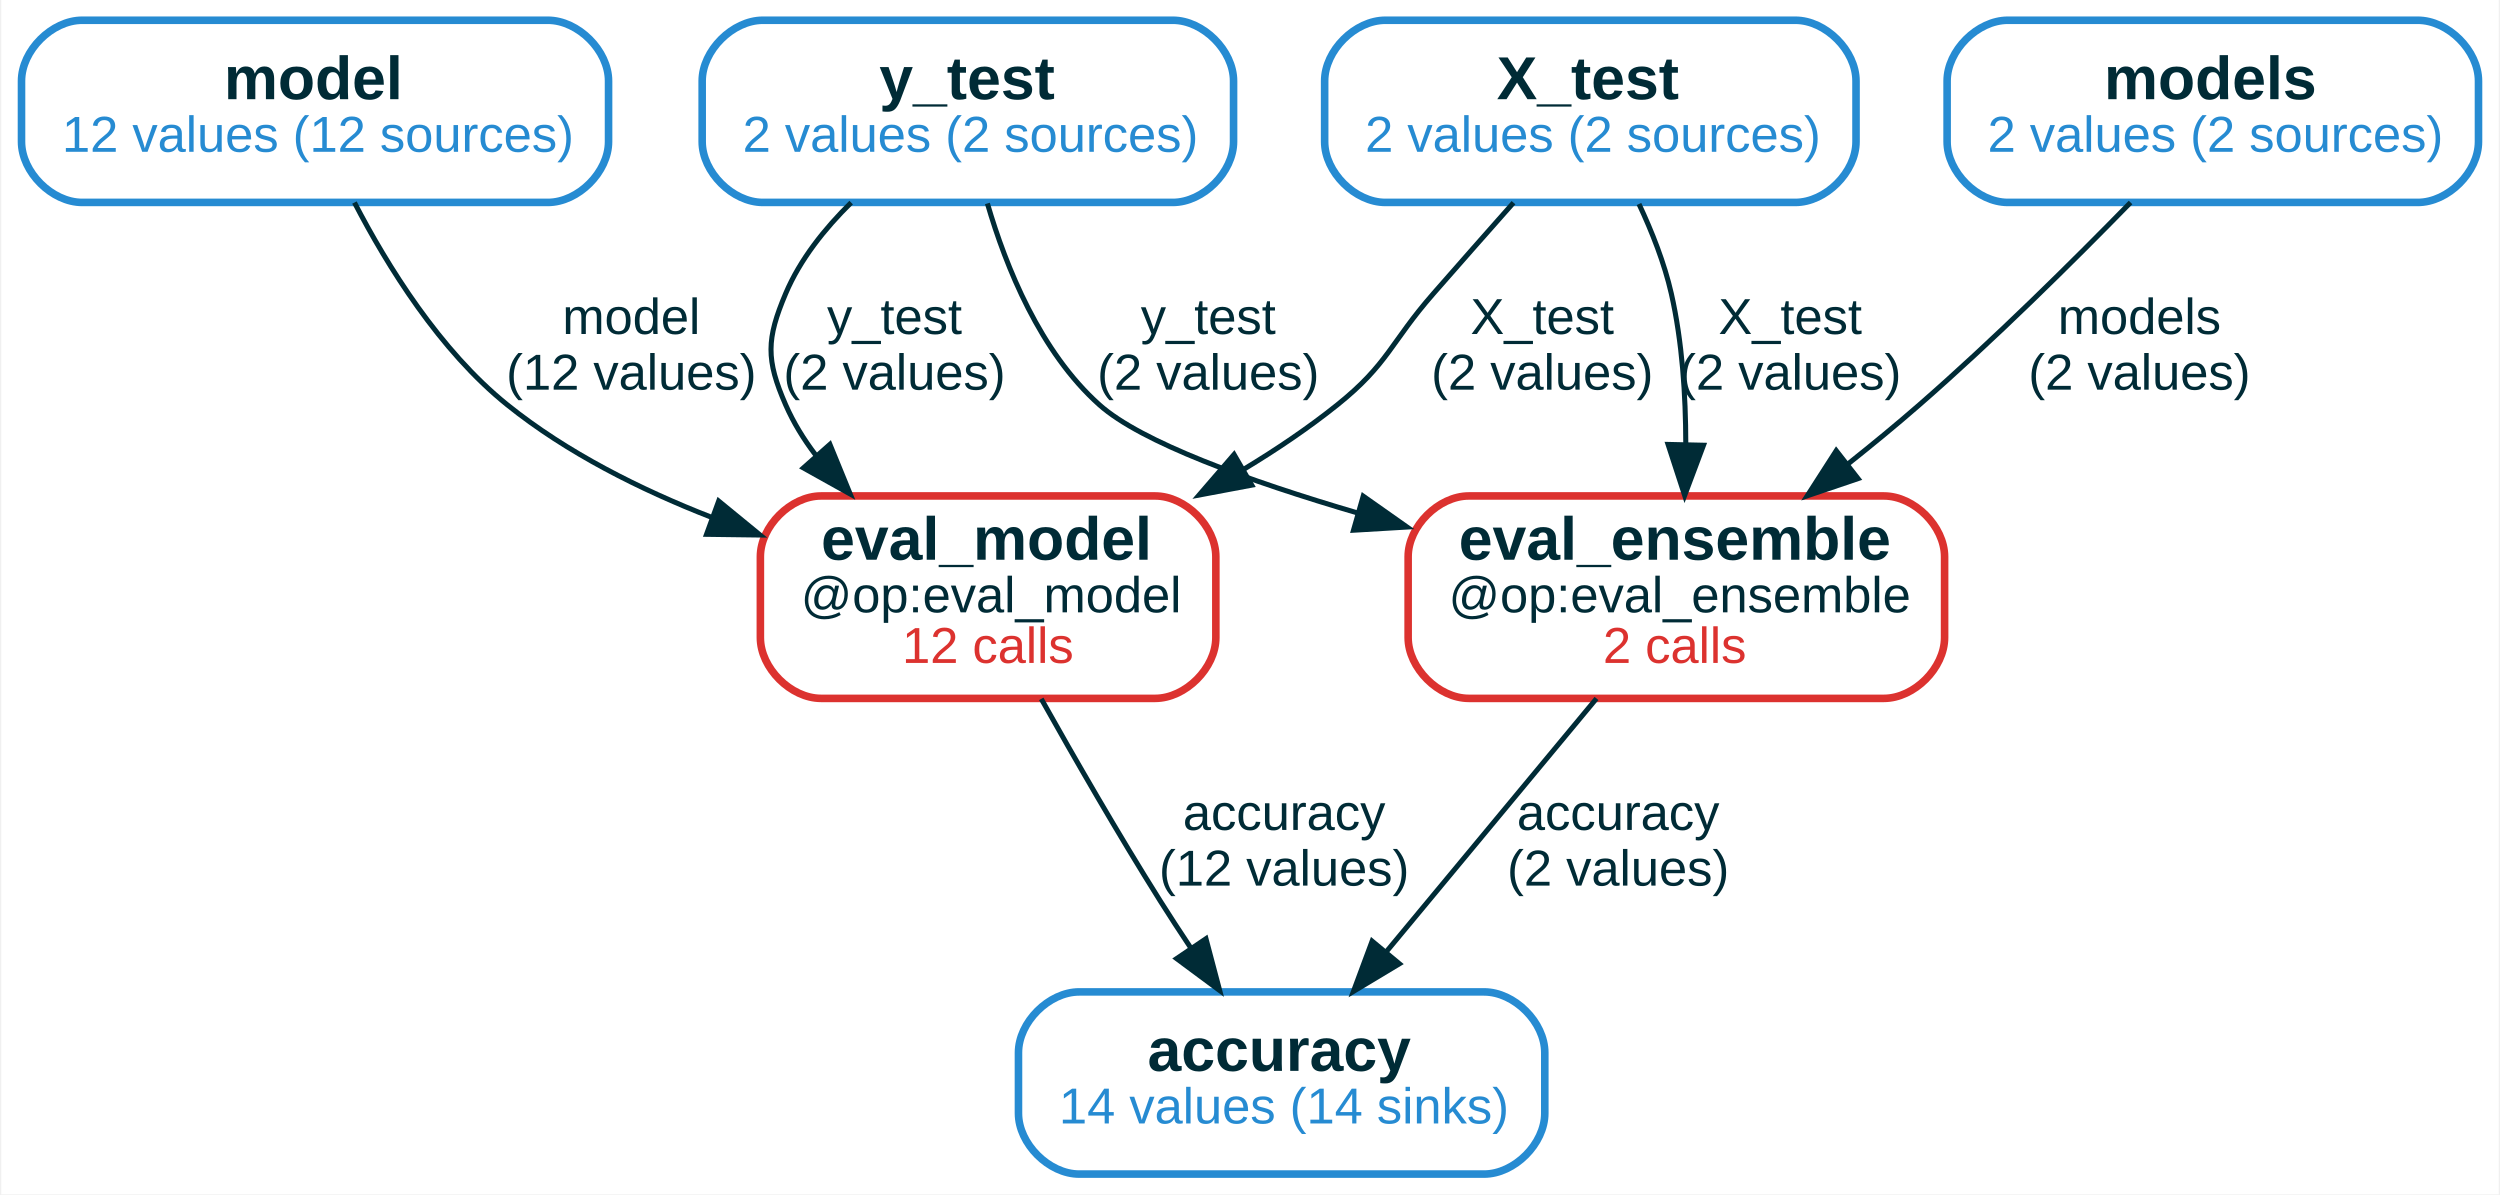
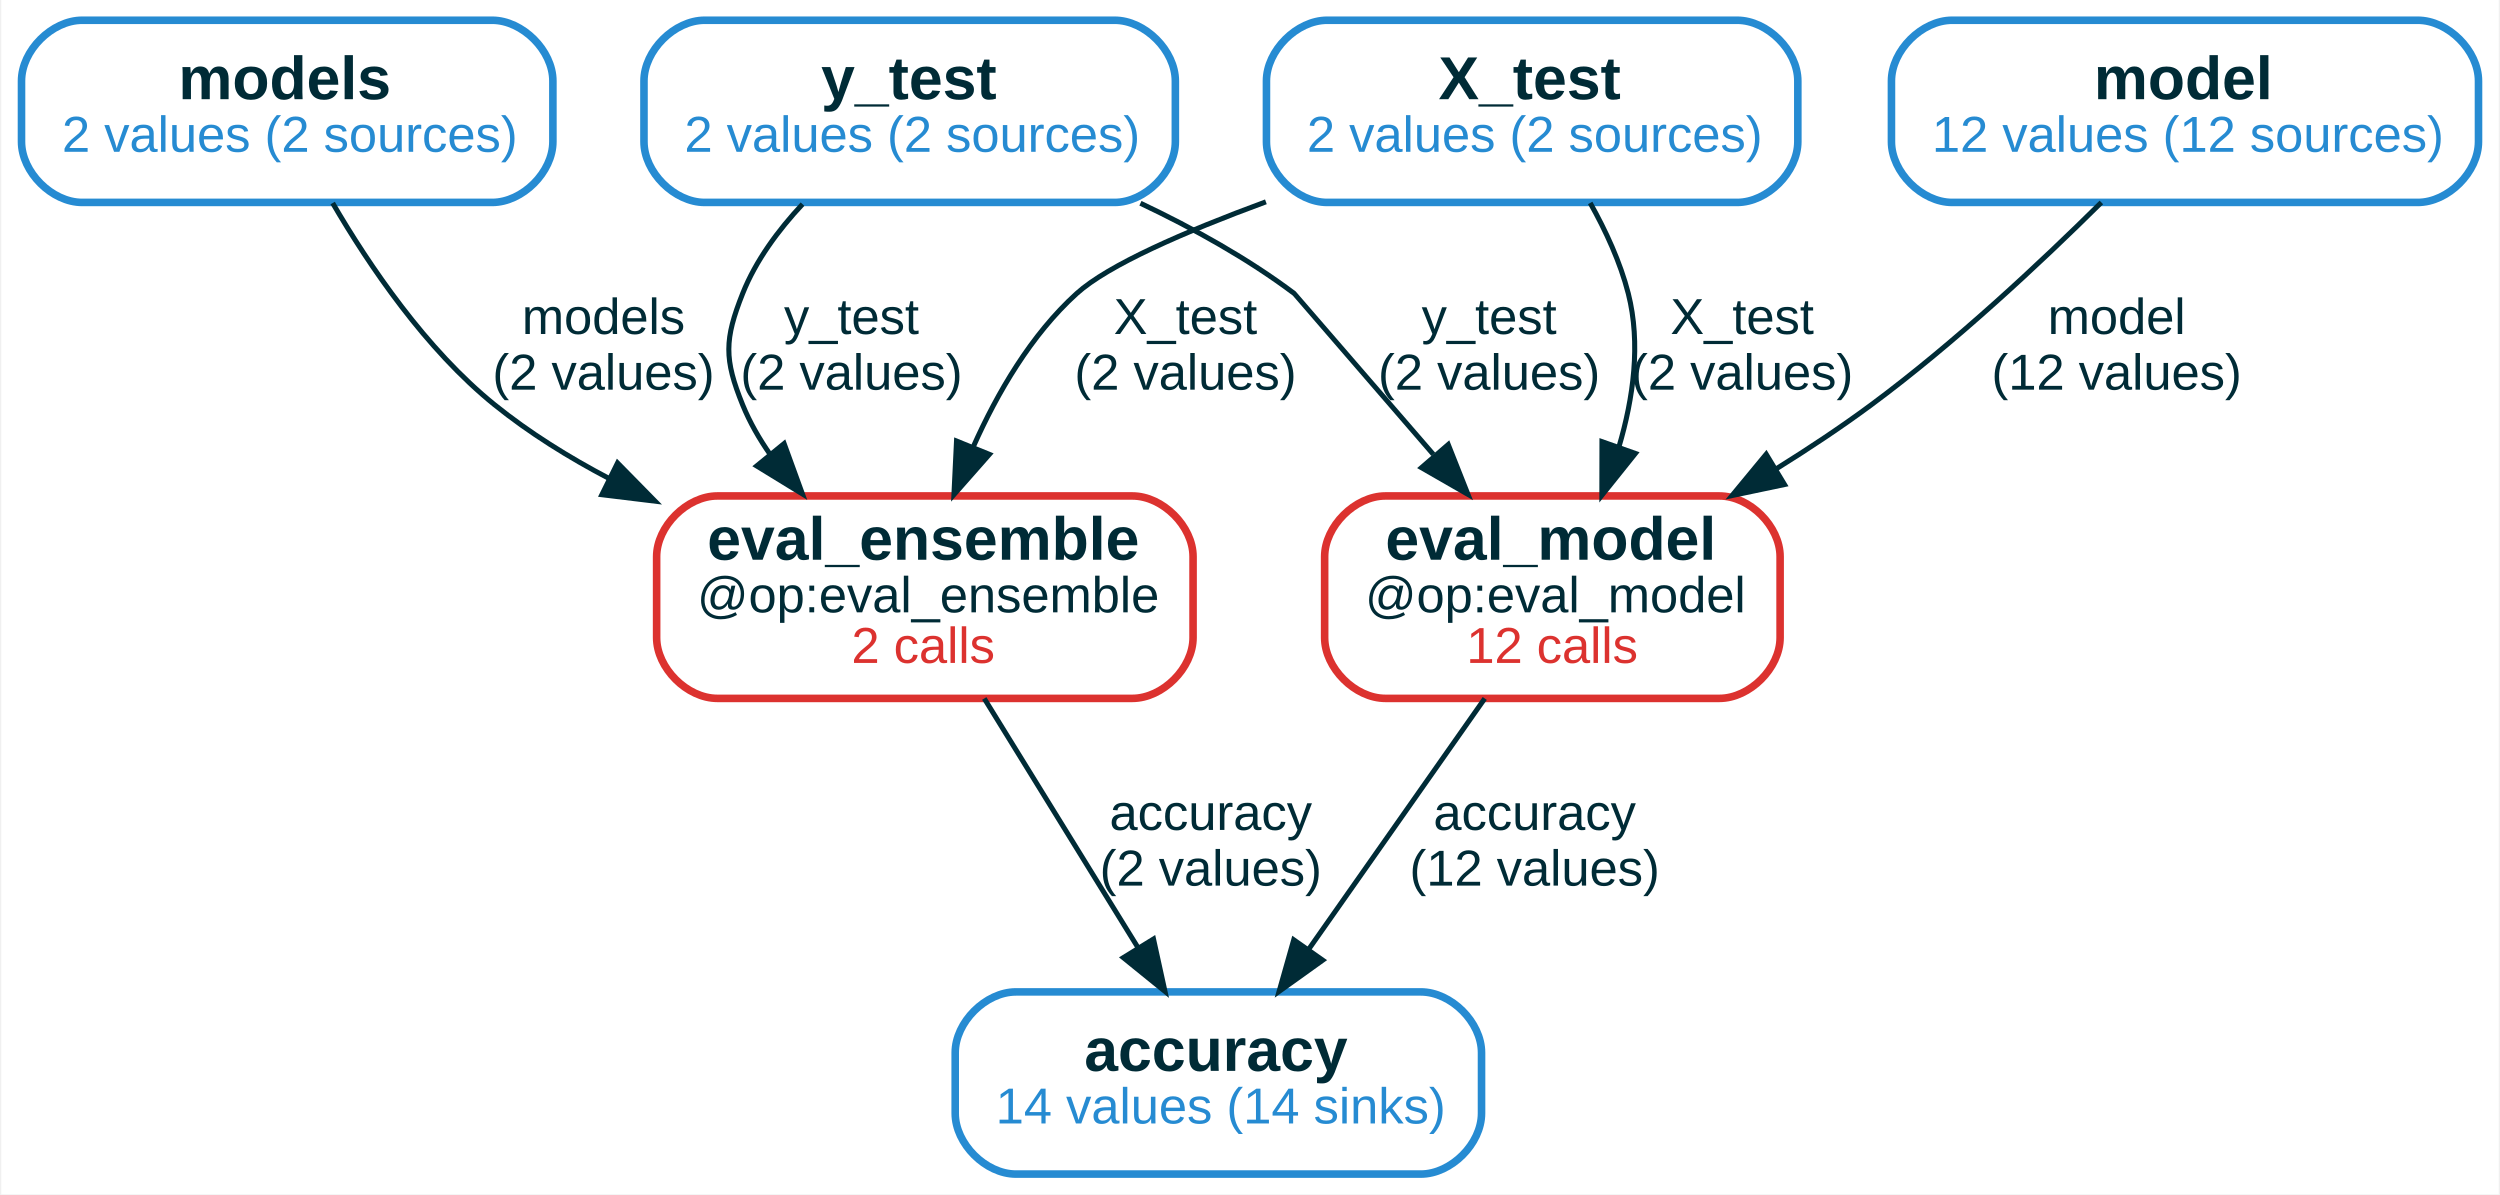
<svg xmlns="http://www.w3.org/2000/svg" width="494pt" height="236pt" viewBox="0.00 0.00 493.50 236.00">
  <g id="graph0" class="graph" transform="scale(1 1) rotate(0) translate(4 232)">
    <polygon fill="white" stroke="transparent" points="-4,4 -4,-232 489.5,-232 489.5,4 -4,4" />
    <g id="node1" class="node">
-       <path fill="none" stroke="#268bd2" stroke-width="1.5" d="M104,-228C104,-228 12,-228 12,-228 6,-228 0,-222 0,-216 0,-216 0,-204 0,-204 0,-198 6,-192 12,-192 12,-192 104,-192 104,-192 110,-192 116,-198 116,-204 116,-204 116,-216 116,-216 116,-222 110,-228 104,-228" />
-       <text text-anchor="start" x="40" y="-212.4" font-family="Liberation Sans,Helvetica,Arial,sans-serif" font-weight="bold" font-size="12.00" fill="#002b36">model</text>
-       <text text-anchor="start" x="8" y="-202" font-family="Liberation Sans,Helvetica,Arial,sans-serif" font-size="10.00" fill="#268bd2">12 values (12 sources)</text>
+       <path fill="none" stroke="#268bd2" stroke-width="1.5" d="M216,-228C216,-228 135,-228 135,-228 129,-228 123,-222 123,-216 123,-216 123,-204 123,-204 123,-198 129,-192 135,-192 135,-192 216,-192 216,-192 222,-192 228,-198 228,-204 228,-204 228,-216 228,-216 228,-222 222,-228 216,-228" />
+       <text text-anchor="start" x="158" y="-212.4" font-family="Liberation Sans,Helvetica,Arial,sans-serif" font-weight="bold" font-size="12.00" fill="#002b36">y_test</text>
+       <text text-anchor="start" x="131" y="-202" font-family="Liberation Sans,Helvetica,Arial,sans-serif" font-size="10.00" fill="#268bd2">2 values (2 sources)</text>
+     </g>
+     <g id="node6" class="node">
+       <path fill="none" stroke="#dc322f" stroke-width="1.5" d="M335.5,-134C335.5,-134 269.5,-134 269.5,-134 263.5,-134 257.5,-128 257.5,-122 257.5,-122 257.5,-106 257.5,-106 257.5,-100 263.5,-94 269.5,-94 269.5,-94 335.5,-94 335.5,-94 341.5,-94 347.5,-100 347.5,-106 347.5,-106 347.5,-122 347.5,-122 347.5,-128 341.5,-134 335.5,-134" />
+       <text text-anchor="start" x="269.5" y="-121.4" font-family="Liberation Sans,Helvetica,Arial,sans-serif" font-weight="bold" font-size="12.00" fill="#002b36">eval_model</text>
+       <text text-anchor="start" x="265.5" y="-111" font-family="Liberation Sans,Helvetica,Arial,sans-serif" font-size="10.00" fill="#002b36">@op:eval_model</text>
+       <text text-anchor="start" x="285.5" y="-101" font-family="Liberation Sans,Helvetica,Arial,sans-serif" font-size="10.00" fill="#dc322f">12 calls</text>
+     </g>
+     <g id="edge3" class="edge">
+       <path fill="none" stroke="#002b36" d="M221.1,-191.84C231.58,-186.87 242.33,-180.9 251.5,-174 251.53,-173.98 265.61,-157.68 278.97,-142.22" />
+       <polygon fill="#002b36" stroke="#002b36" points="281.92,-144.16 285.82,-134.31 276.63,-139.59 281.92,-144.16" />
+       <text text-anchor="middle" x="290" y="-166" font-family="Liberation Sans,Helvetica,Arial,sans-serif" font-size="10.00" fill="#002b36">y_test</text>
+       <text text-anchor="middle" x="290" y="-155" font-family="Liberation Sans,Helvetica,Arial,sans-serif" font-size="10.00" fill="#002b36">(2 values)</text>
    </g>
    <g id="node7" class="node">
-       <path fill="none" stroke="#dc322f" stroke-width="1.5" d="M224,-134C224,-134 158,-134 158,-134 152,-134 146,-128 146,-122 146,-122 146,-106 146,-106 146,-100 152,-94 158,-94 158,-94 224,-94 224,-94 230,-94 236,-100 236,-106 236,-106 236,-122 236,-122 236,-128 230,-134 224,-134" />
-       <text text-anchor="start" x="158" y="-121.4" font-family="Liberation Sans,Helvetica,Arial,sans-serif" font-weight="bold" font-size="12.00" fill="#002b36">eval_model</text>
-       <text text-anchor="start" x="154" y="-111" font-family="Liberation Sans,Helvetica,Arial,sans-serif" font-size="10.00" fill="#002b36">@op:eval_model</text>
-       <text text-anchor="start" x="174" y="-101" font-family="Liberation Sans,Helvetica,Arial,sans-serif" font-size="10.00" fill="#dc322f">12 calls</text>
+       <path fill="none" stroke="#dc322f" stroke-width="1.5" d="M219.5,-134C219.5,-134 137.5,-134 137.5,-134 131.5,-134 125.5,-128 125.5,-122 125.5,-122 125.5,-106 125.5,-106 125.5,-100 131.5,-94 137.5,-94 137.5,-94 219.5,-94 219.5,-94 225.5,-94 231.5,-100 231.5,-106 231.5,-106 231.5,-122 231.5,-122 231.5,-128 225.5,-134 219.5,-134" />
+       <text text-anchor="start" x="135.5" y="-121.4" font-family="Liberation Sans,Helvetica,Arial,sans-serif" font-weight="bold" font-size="12.00" fill="#002b36">eval_ensemble</text>
+       <text text-anchor="start" x="133.5" y="-111" font-family="Liberation Sans,Helvetica,Arial,sans-serif" font-size="10.00" fill="#002b36">@op:eval_ensemble</text>
+       <text text-anchor="start" x="164" y="-101" font-family="Liberation Sans,Helvetica,Arial,sans-serif" font-size="10.00" fill="#dc322f">2 calls</text>
+     </g>
+     <g id="edge4" class="edge">
+       <path fill="none" stroke="#002b36" d="M154.33,-191.66C149.53,-186.53 145.09,-180.52 142.5,-174 138.89,-164.91 138.82,-161.06 142.5,-152 143.9,-148.56 145.79,-145.26 147.97,-142.15" />
+       <polygon fill="#002b36" stroke="#002b36" points="150.69,-144.35 154.31,-134.39 145.27,-139.93 150.69,-144.35" />
+       <text text-anchor="middle" x="164" y="-166" font-family="Liberation Sans,Helvetica,Arial,sans-serif" font-size="10.00" fill="#002b36">y_test</text>
+       <text text-anchor="middle" x="164" y="-155" font-family="Liberation Sans,Helvetica,Arial,sans-serif" font-size="10.00" fill="#002b36">(2 values)</text>
+     </g>
+     <g id="node2" class="node">
+       <path fill="none" stroke="#268bd2" stroke-width="1.5" d="M339,-228C339,-228 258,-228 258,-228 252,-228 246,-222 246,-216 246,-216 246,-204 246,-204 246,-198 252,-192 258,-192 258,-192 339,-192 339,-192 345,-192 351,-198 351,-204 351,-204 351,-216 351,-216 351,-222 345,-228 339,-228" />
+       <text text-anchor="start" x="280" y="-212.4" font-family="Liberation Sans,Helvetica,Arial,sans-serif" font-weight="bold" font-size="12.00" fill="#002b36">X_test</text>
+       <text text-anchor="start" x="254" y="-202" font-family="Liberation Sans,Helvetica,Arial,sans-serif" font-size="10.00" fill="#268bd2">2 values (2 sources)</text>
+     </g>
+     <g id="edge7" class="edge">
+       <path fill="none" stroke="#002b36" d="M309.97,-191.9C313.04,-186.42 315.93,-180.17 317.5,-174 320.01,-164.12 318.5,-153.3 315.64,-143.66" />
+       <polygon fill="#002b36" stroke="#002b36" points="318.9,-142.4 312.28,-134.13 312.3,-144.73 318.9,-142.4" />
+       <text text-anchor="middle" x="340" y="-166" font-family="Liberation Sans,Helvetica,Arial,sans-serif" font-size="10.00" fill="#002b36">X_test</text>
+       <text text-anchor="middle" x="340" y="-155" font-family="Liberation Sans,Helvetica,Arial,sans-serif" font-size="10.00" fill="#002b36">(2 values)</text>
+     </g>
+     <g id="edge8" class="edge">
+       <path fill="none" stroke="#002b36" d="M245.89,-192.12C229.81,-186.2 214.71,-179.63 208.5,-174 199.5,-165.85 192.82,-154.38 188.07,-143.72" />
+       <polygon fill="#002b36" stroke="#002b36" points="191.25,-142.22 184.25,-134.27 184.76,-144.85 191.25,-142.22" />
+       <text text-anchor="middle" x="230" y="-166" font-family="Liberation Sans,Helvetica,Arial,sans-serif" font-size="10.00" fill="#002b36">X_test</text>
+       <text text-anchor="middle" x="230" y="-155" font-family="Liberation Sans,Helvetica,Arial,sans-serif" font-size="10.00" fill="#002b36">(2 values)</text>
+     </g>
+     <g id="node3" class="node">
+       <path fill="none" stroke="#268bd2" stroke-width="1.5" d="M473.5,-228C473.5,-228 381.5,-228 381.5,-228 375.5,-228 369.5,-222 369.5,-216 369.5,-216 369.5,-204 369.5,-204 369.5,-198 375.5,-192 381.5,-192 381.5,-192 473.5,-192 473.5,-192 479.5,-192 485.5,-198 485.5,-204 485.5,-204 485.5,-216 485.5,-216 485.5,-222 479.5,-228 473.5,-228" />
+       <text text-anchor="start" x="409.5" y="-212.4" font-family="Liberation Sans,Helvetica,Arial,sans-serif" font-weight="bold" font-size="12.00" fill="#002b36">model</text>
+       <text text-anchor="start" x="377.5" y="-202" font-family="Liberation Sans,Helvetica,Arial,sans-serif" font-size="10.00" fill="#268bd2">12 values (12 sources)</text>
    </g>
    <g id="edge1" class="edge">
-       <path fill="none" stroke="#002b36" d="M65.79,-191.98C72.3,-179.42 82.65,-162.73 96,-152 107.77,-142.54 122.24,-135.28 136.32,-129.79" />
-       <polygon fill="#002b36" stroke="#002b36" points="137.76,-132.99 145.95,-126.28 135.36,-126.42 137.76,-132.99" />
-       <text text-anchor="middle" x="120.5" y="-166" font-family="Liberation Sans,Helvetica,Arial,sans-serif" font-size="10.00" fill="#002b36">model</text>
-       <text text-anchor="middle" x="120.5" y="-155" font-family="Liberation Sans,Helvetica,Arial,sans-serif" font-size="10.00" fill="#002b36">(12 values)</text>
+       <path fill="none" stroke="#002b36" d="M410.98,-192C398.95,-180.08 381.95,-164.18 365.5,-152 359.61,-147.64 353.18,-143.37 346.74,-139.36" />
+       <polygon fill="#002b36" stroke="#002b36" points="348.37,-136.26 338,-134.08 344.75,-142.25 348.37,-136.26" />
+       <text text-anchor="middle" x="414" y="-166" font-family="Liberation Sans,Helvetica,Arial,sans-serif" font-size="10.00" fill="#002b36">model</text>
+       <text text-anchor="middle" x="414" y="-155" font-family="Liberation Sans,Helvetica,Arial,sans-serif" font-size="10.00" fill="#002b36">(12 values)</text>
    </g>
-     <g id="node2" class="node">
-       <path fill="none" stroke="#268bd2" stroke-width="1.5" d="M350.5,-228C350.5,-228 269.5,-228 269.5,-228 263.5,-228 257.5,-222 257.5,-216 257.5,-216 257.5,-204 257.5,-204 257.5,-198 263.5,-192 269.5,-192 269.5,-192 350.5,-192 350.5,-192 356.5,-192 362.5,-198 362.5,-204 362.5,-204 362.5,-216 362.5,-216 362.5,-222 356.5,-228 350.5,-228" />
-       <text text-anchor="start" x="291.5" y="-212.4" font-family="Liberation Sans,Helvetica,Arial,sans-serif" font-weight="bold" font-size="12.00" fill="#002b36">X_test</text>
-       <text text-anchor="start" x="265.5" y="-202" font-family="Liberation Sans,Helvetica,Arial,sans-serif" font-size="10.00" fill="#268bd2">2 values (2 sources)</text>
+     <g id="node4" class="node">
+       <path fill="none" stroke="#268bd2" stroke-width="1.5" d="M276.5,-36C276.5,-36 196.5,-36 196.5,-36 190.5,-36 184.5,-30 184.5,-24 184.5,-24 184.5,-12 184.5,-12 184.5,-6 190.5,0 196.5,0 196.5,0 276.5,0 276.5,0 282.5,0 288.5,-6 288.5,-12 288.5,-12 288.5,-24 288.5,-24 288.5,-30 282.5,-36 276.5,-36" />
+       <text text-anchor="start" x="210" y="-20.4" font-family="Liberation Sans,Helvetica,Arial,sans-serif" font-weight="bold" font-size="12.00" fill="#002b36">accuracy</text>
+       <text text-anchor="start" x="192.5" y="-10" font-family="Liberation Sans,Helvetica,Arial,sans-serif" font-size="10.00" fill="#268bd2">14 values (14 sinks)</text>
    </g>
-     <g id="node6" class="node">
-       <path fill="none" stroke="#dc322f" stroke-width="1.5" d="M368,-134C368,-134 286,-134 286,-134 280,-134 274,-128 274,-122 274,-122 274,-106 274,-106 274,-100 280,-94 286,-94 286,-94 368,-94 368,-94 374,-94 380,-100 380,-106 380,-106 380,-122 380,-122 380,-128 374,-134 368,-134" />
-       <text text-anchor="start" x="284" y="-121.4" font-family="Liberation Sans,Helvetica,Arial,sans-serif" font-weight="bold" font-size="12.00" fill="#002b36">eval_ensemble</text>
-       <text text-anchor="start" x="282" y="-111" font-family="Liberation Sans,Helvetica,Arial,sans-serif" font-size="10.00" fill="#002b36">@op:eval_ensemble</text>
-       <text text-anchor="start" x="312.5" y="-101" font-family="Liberation Sans,Helvetica,Arial,sans-serif" font-size="10.00" fill="#dc322f">2 calls</text>
+     <g id="node5" class="node">
+       <path fill="none" stroke="#268bd2" stroke-width="1.5" d="M93,-228C93,-228 12,-228 12,-228 6,-228 0,-222 0,-216 0,-216 0,-204 0,-204 0,-198 6,-192 12,-192 12,-192 93,-192 93,-192 99,-192 105,-198 105,-204 105,-204 105,-216 105,-216 105,-222 99,-228 93,-228" />
+       <text text-anchor="start" x="31" y="-212.4" font-family="Liberation Sans,Helvetica,Arial,sans-serif" font-weight="bold" font-size="12.00" fill="#002b36">models</text>
+       <text text-anchor="start" x="8" y="-202" font-family="Liberation Sans,Helvetica,Arial,sans-serif" font-size="10.00" fill="#268bd2">2 values (2 sources)</text>
+     </g>
+     <g id="edge5" class="edge">
+       <path fill="none" stroke="#002b36" d="M61.48,-191.88C68.73,-179.45 79.93,-162.95 93.5,-152 100.33,-146.49 108.1,-141.65 116.1,-137.45" />
+       <polygon fill="#002b36" stroke="#002b36" points="117.78,-140.52 125.2,-132.97 114.68,-134.25 117.78,-140.52" />
+       <text text-anchor="middle" x="115" y="-166" font-family="Liberation Sans,Helvetica,Arial,sans-serif" font-size="10.00" fill="#002b36">models</text>
+       <text text-anchor="middle" x="115" y="-155" font-family="Liberation Sans,Helvetica,Arial,sans-serif" font-size="10.00" fill="#002b36">(2 values)</text>
+     </g>
+     <g id="edge6" class="edge">
+       <path fill="none" stroke="#002b36" d="M289.14,-93.98C279.1,-79.67 265.24,-59.94 254.26,-44.3" />
+       <polygon fill="#002b36" stroke="#002b36" points="257.12,-42.27 248.5,-36.1 251.39,-46.29 257.12,-42.27" />
+       <text text-anchor="middle" x="299" y="-68" font-family="Liberation Sans,Helvetica,Arial,sans-serif" font-size="10.00" fill="#002b36">accuracy</text>
+       <text text-anchor="middle" x="299" y="-57" font-family="Liberation Sans,Helvetica,Arial,sans-serif" font-size="10.00" fill="#002b36">(12 values)</text>
    </g>
    <g id="edge2" class="edge">
-       <path fill="none" stroke="#002b36" d="M319.61,-191.69C322.19,-186.2 324.64,-179.99 326,-174 328.16,-164.49 328.85,-153.9 328.86,-144.34" />
-       <polygon fill="#002b36" stroke="#002b36" points="332.36,-144.02 328.64,-134.1 325.36,-144.18 332.36,-144.02" />
-       <text text-anchor="middle" x="349.5" y="-166" font-family="Liberation Sans,Helvetica,Arial,sans-serif" font-size="10.00" fill="#002b36">X_test</text>
-       <text text-anchor="middle" x="349.5" y="-155" font-family="Liberation Sans,Helvetica,Arial,sans-serif" font-size="10.00" fill="#002b36">(2 values)</text>
-     </g>
-     <g id="edge3" class="edge">
-       <path fill="none" stroke="#002b36" d="M294.82,-191.95C289.77,-186.25 284.13,-179.87 279,-174 270.49,-164.28 270.08,-160.08 260,-152 254.31,-147.44 247.98,-143.17 241.52,-139.27" />
-       <polygon fill="#002b36" stroke="#002b36" points="243.1,-136.14 232.68,-134.18 239.6,-142.2 243.1,-136.14" />
-       <text text-anchor="middle" x="300.5" y="-166" font-family="Liberation Sans,Helvetica,Arial,sans-serif" font-size="10.00" fill="#002b36">X_test</text>
-       <text text-anchor="middle" x="300.5" y="-155" font-family="Liberation Sans,Helvetica,Arial,sans-serif" font-size="10.00" fill="#002b36">(2 values)</text>
-     </g>
-     <g id="node3" class="node">
-       <path fill="none" stroke="#268bd2" stroke-width="1.5" d="M227.5,-228C227.5,-228 146.5,-228 146.5,-228 140.5,-228 134.5,-222 134.5,-216 134.5,-216 134.5,-204 134.5,-204 134.5,-198 140.5,-192 146.5,-192 146.5,-192 227.5,-192 227.5,-192 233.5,-192 239.5,-198 239.5,-204 239.5,-204 239.5,-216 239.5,-216 239.5,-222 233.5,-228 227.5,-228" />
-       <text text-anchor="start" x="169.5" y="-212.4" font-family="Liberation Sans,Helvetica,Arial,sans-serif" font-weight="bold" font-size="12.00" fill="#002b36">y_test</text>
-       <text text-anchor="start" x="142.5" y="-202" font-family="Liberation Sans,Helvetica,Arial,sans-serif" font-size="10.00" fill="#268bd2">2 values (2 sources)</text>
-     </g>
-     <g id="edge7" class="edge">
-       <path fill="none" stroke="#002b36" d="M190.86,-191.8C194.55,-179.16 201.31,-162.43 213,-152 221.25,-144.64 242.3,-137.01 264.09,-130.61" />
-       <polygon fill="#002b36" stroke="#002b36" points="265.12,-133.96 273.78,-127.86 263.2,-127.23 265.12,-133.96" />
-       <text text-anchor="middle" x="234.5" y="-166" font-family="Liberation Sans,Helvetica,Arial,sans-serif" font-size="10.00" fill="#002b36">y_test</text>
-       <text text-anchor="middle" x="234.5" y="-155" font-family="Liberation Sans,Helvetica,Arial,sans-serif" font-size="10.00" fill="#002b36">(2 values)</text>
-     </g>
-     <g id="edge8" class="edge">
-       <path fill="none" stroke="#002b36" d="M163.94,-191.97C158.71,-186.83 153.85,-180.74 151,-174 147.19,-164.99 147.08,-160.96 151,-152 152.53,-148.5 154.57,-145.18 156.93,-142.08" />
-       <polygon fill="#002b36" stroke="#002b36" points="159.74,-144.19 163.75,-134.38 154.5,-139.54 159.74,-144.19" />
-       <text text-anchor="middle" x="172.5" y="-166" font-family="Liberation Sans,Helvetica,Arial,sans-serif" font-size="10.00" fill="#002b36">y_test</text>
-       <text text-anchor="middle" x="172.5" y="-155" font-family="Liberation Sans,Helvetica,Arial,sans-serif" font-size="10.00" fill="#002b36">(2 values)</text>
-     </g>
-     <g id="node4" class="node">
-       <path fill="none" stroke="#268bd2" stroke-width="1.5" d="M289,-36C289,-36 209,-36 209,-36 203,-36 197,-30 197,-24 197,-24 197,-12 197,-12 197,-6 203,0 209,0 209,0 289,0 289,0 295,0 301,-6 301,-12 301,-12 301,-24 301,-24 301,-30 295,-36 289,-36" />
-       <text text-anchor="start" x="222.5" y="-20.4" font-family="Liberation Sans,Helvetica,Arial,sans-serif" font-weight="bold" font-size="12.00" fill="#002b36">accuracy</text>
-       <text text-anchor="start" x="205" y="-10" font-family="Liberation Sans,Helvetica,Arial,sans-serif" font-size="10.00" fill="#268bd2">14 values (14 sinks)</text>
-     </g>
-     <g id="node5" class="node">
-       <path fill="none" stroke="#268bd2" stroke-width="1.5" d="M473.5,-228C473.5,-228 392.5,-228 392.5,-228 386.5,-228 380.5,-222 380.5,-216 380.5,-216 380.5,-204 380.5,-204 380.5,-198 386.5,-192 392.5,-192 392.5,-192 473.5,-192 473.5,-192 479.5,-192 485.5,-198 485.5,-204 485.5,-204 485.5,-216 485.5,-216 485.5,-222 479.5,-228 473.5,-228" />
-       <text text-anchor="start" x="411.5" y="-212.4" font-family="Liberation Sans,Helvetica,Arial,sans-serif" font-weight="bold" font-size="12.00" fill="#002b36">models</text>
-       <text text-anchor="start" x="388.5" y="-202" font-family="Liberation Sans,Helvetica,Arial,sans-serif" font-size="10.00" fill="#268bd2">2 values (2 sources)</text>
-     </g>
-     <g id="edge5" class="edge">
-       <path fill="none" stroke="#002b36" d="M416.75,-191.99C405.4,-180.36 389.69,-164.8 375,-152 370.53,-148.1 365.7,-144.13 360.88,-140.3" />
-       <polygon fill="#002b36" stroke="#002b36" points="362.9,-137.43 352.86,-134.03 358.59,-142.95 362.9,-137.43" />
-       <text text-anchor="middle" x="418.5" y="-166" font-family="Liberation Sans,Helvetica,Arial,sans-serif" font-size="10.00" fill="#002b36">models</text>
-       <text text-anchor="middle" x="418.5" y="-155" font-family="Liberation Sans,Helvetica,Arial,sans-serif" font-size="10.00" fill="#002b36">(2 values)</text>
-     </g>
-     <g id="edge4" class="edge">
-       <path fill="none" stroke="#002b36" d="M311.22,-93.98C299.24,-79.54 282.66,-59.57 269.63,-43.87" />
-       <polygon fill="#002b36" stroke="#002b36" points="272.27,-41.56 263.19,-36.1 266.88,-46.03 272.27,-41.56" />
-       <text text-anchor="middle" x="315.5" y="-68" font-family="Liberation Sans,Helvetica,Arial,sans-serif" font-size="10.00" fill="#002b36">accuracy</text>
-       <text text-anchor="middle" x="315.5" y="-57" font-family="Liberation Sans,Helvetica,Arial,sans-serif" font-size="10.00" fill="#002b36">(2 values)</text>
-     </g>
-     <g id="edge6" class="edge">
-       <path fill="none" stroke="#002b36" d="M201.5,-93.91C208.04,-82.25 216.75,-67.11 225,-54 226.9,-50.98 228.95,-47.85 231.01,-44.75" />
-       <polygon fill="#002b36" stroke="#002b36" points="234.05,-46.51 236.76,-36.27 228.25,-42.58 234.05,-46.51" />
-       <text text-anchor="middle" x="249.5" y="-68" font-family="Liberation Sans,Helvetica,Arial,sans-serif" font-size="10.00" fill="#002b36">accuracy</text>
-       <text text-anchor="middle" x="249.5" y="-57" font-family="Liberation Sans,Helvetica,Arial,sans-serif" font-size="10.00" fill="#002b36">(12 values)</text>
+       <path fill="none" stroke="#002b36" d="M190.24,-93.98C198.98,-79.81 211.02,-60.3 220.62,-44.74" />
+       <polygon fill="#002b36" stroke="#002b36" points="223.68,-46.45 225.95,-36.1 217.72,-42.77 223.68,-46.45" />
+       <text text-anchor="middle" x="235" y="-68" font-family="Liberation Sans,Helvetica,Arial,sans-serif" font-size="10.00" fill="#002b36">accuracy</text>
+       <text text-anchor="middle" x="235" y="-57" font-family="Liberation Sans,Helvetica,Arial,sans-serif" font-size="10.00" fill="#002b36">(2 values)</text>
    </g>
  </g>
</svg>
